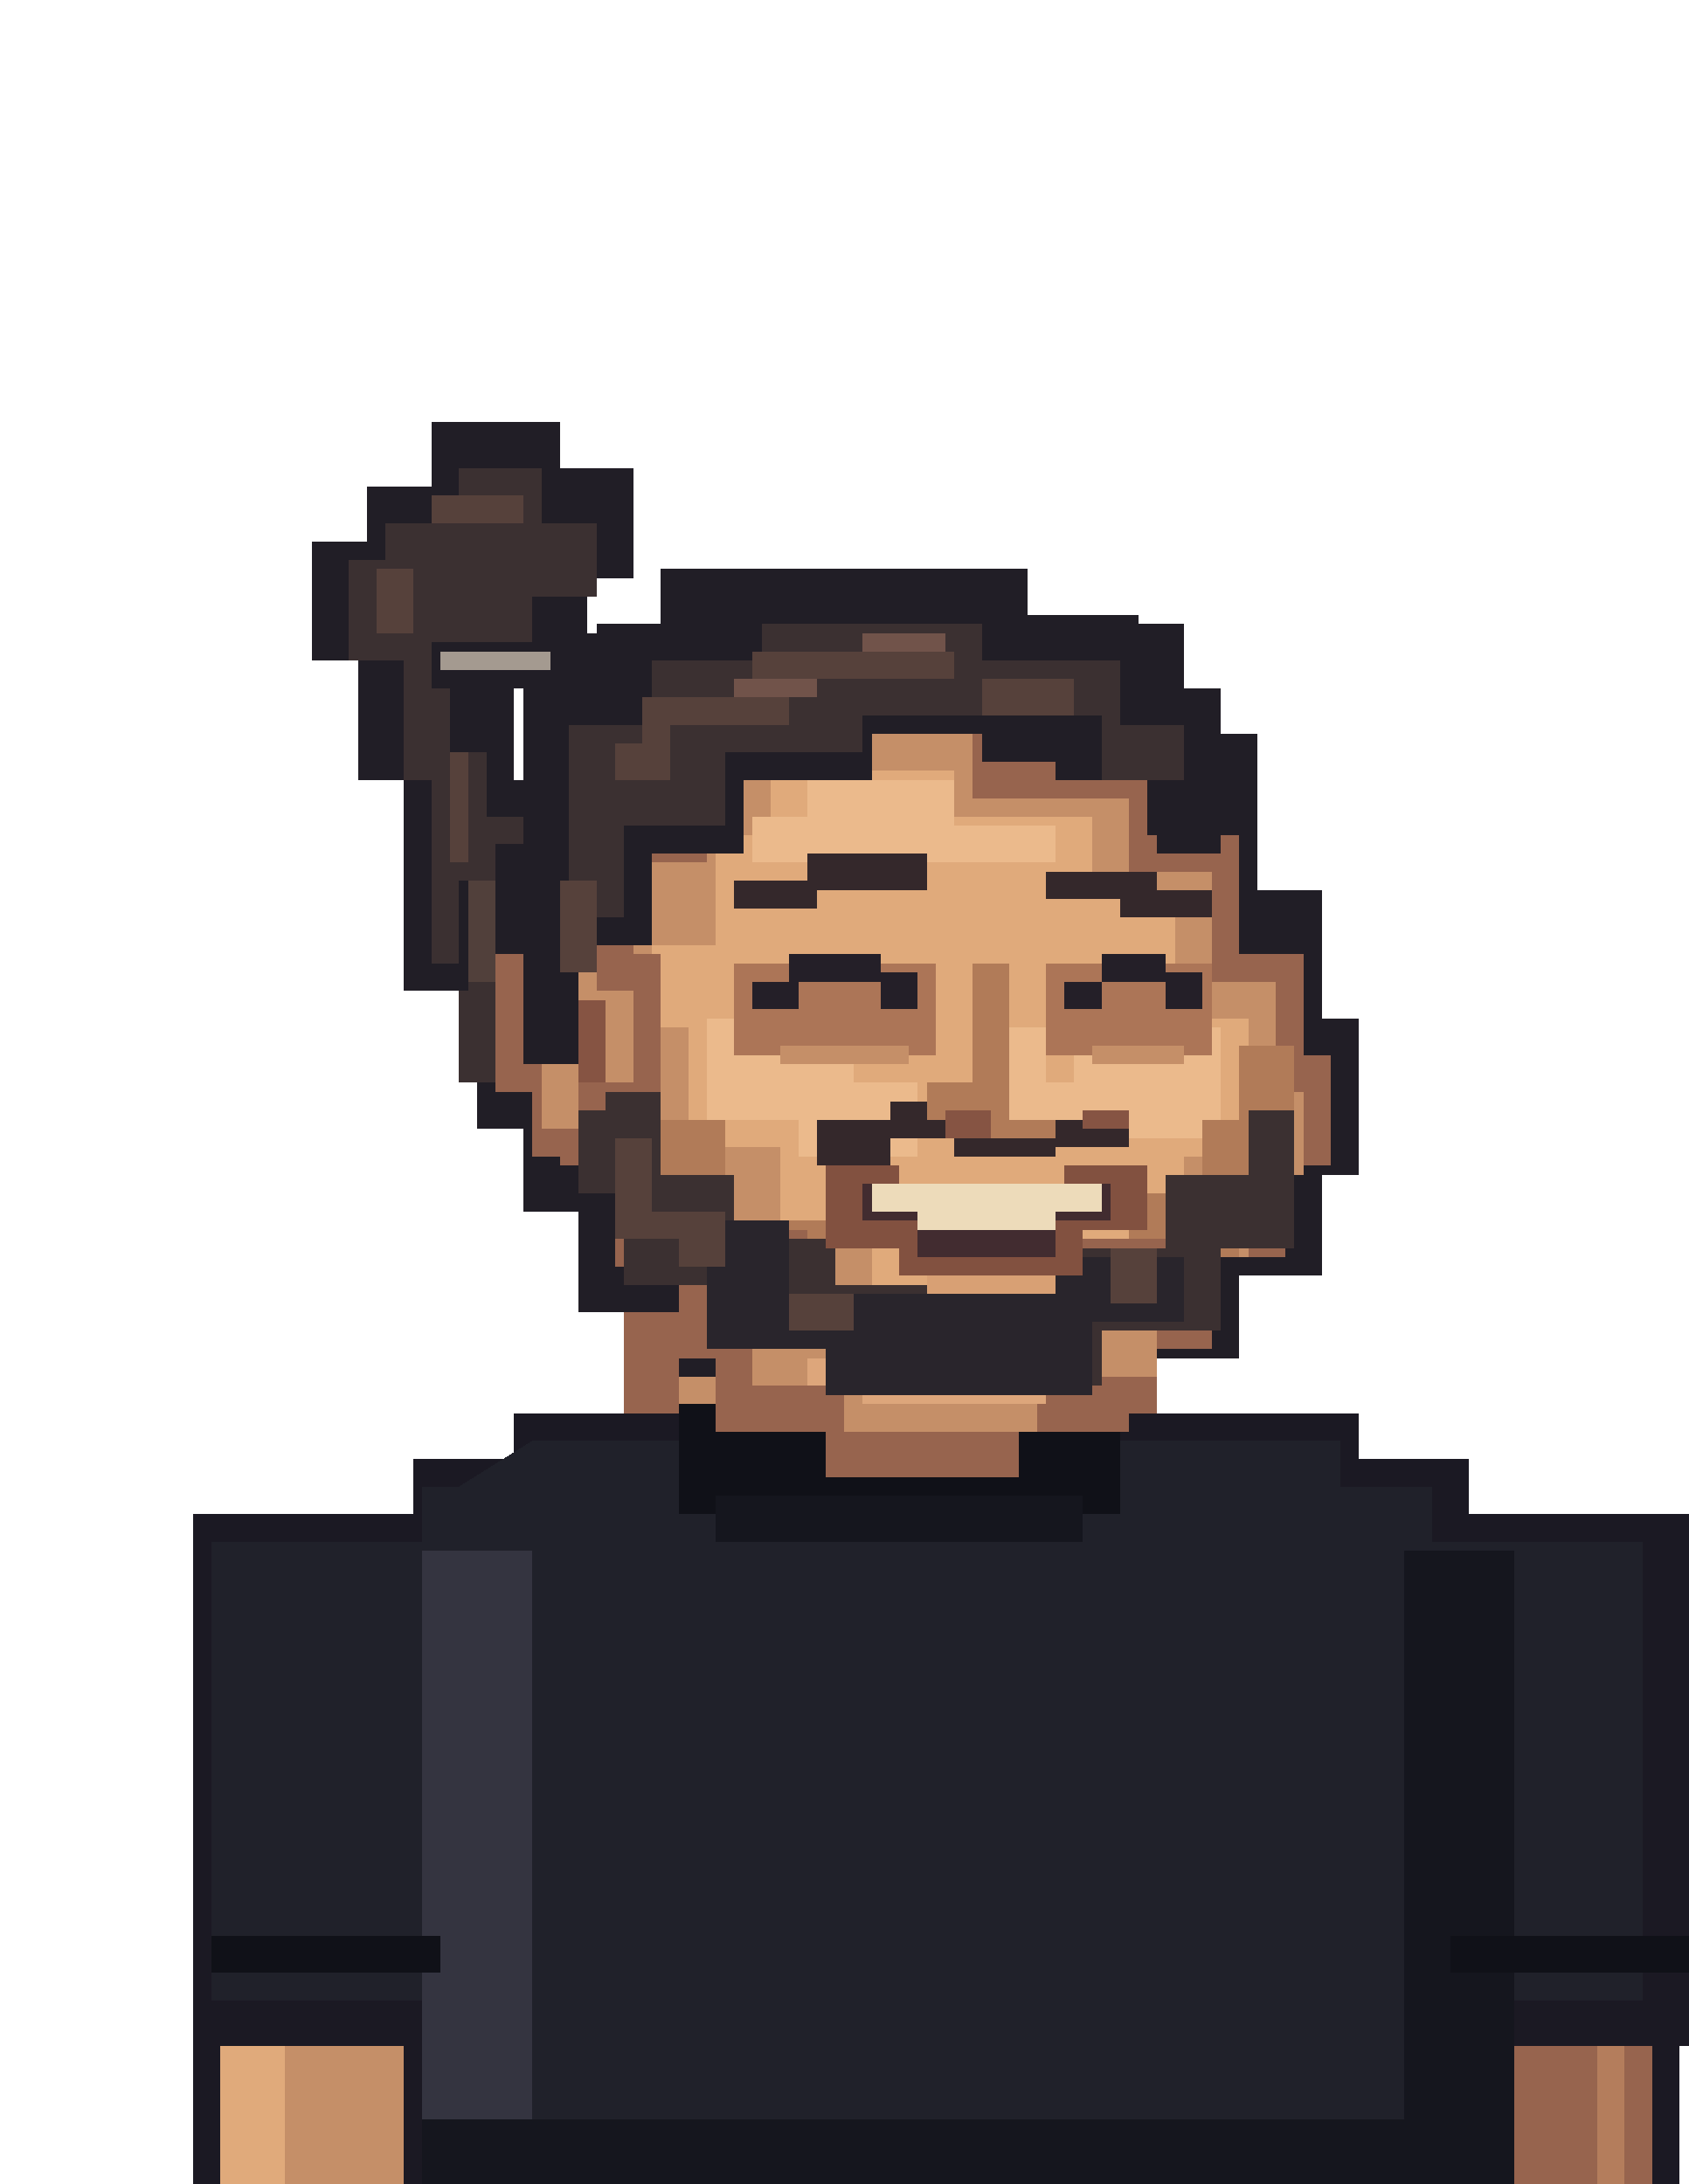
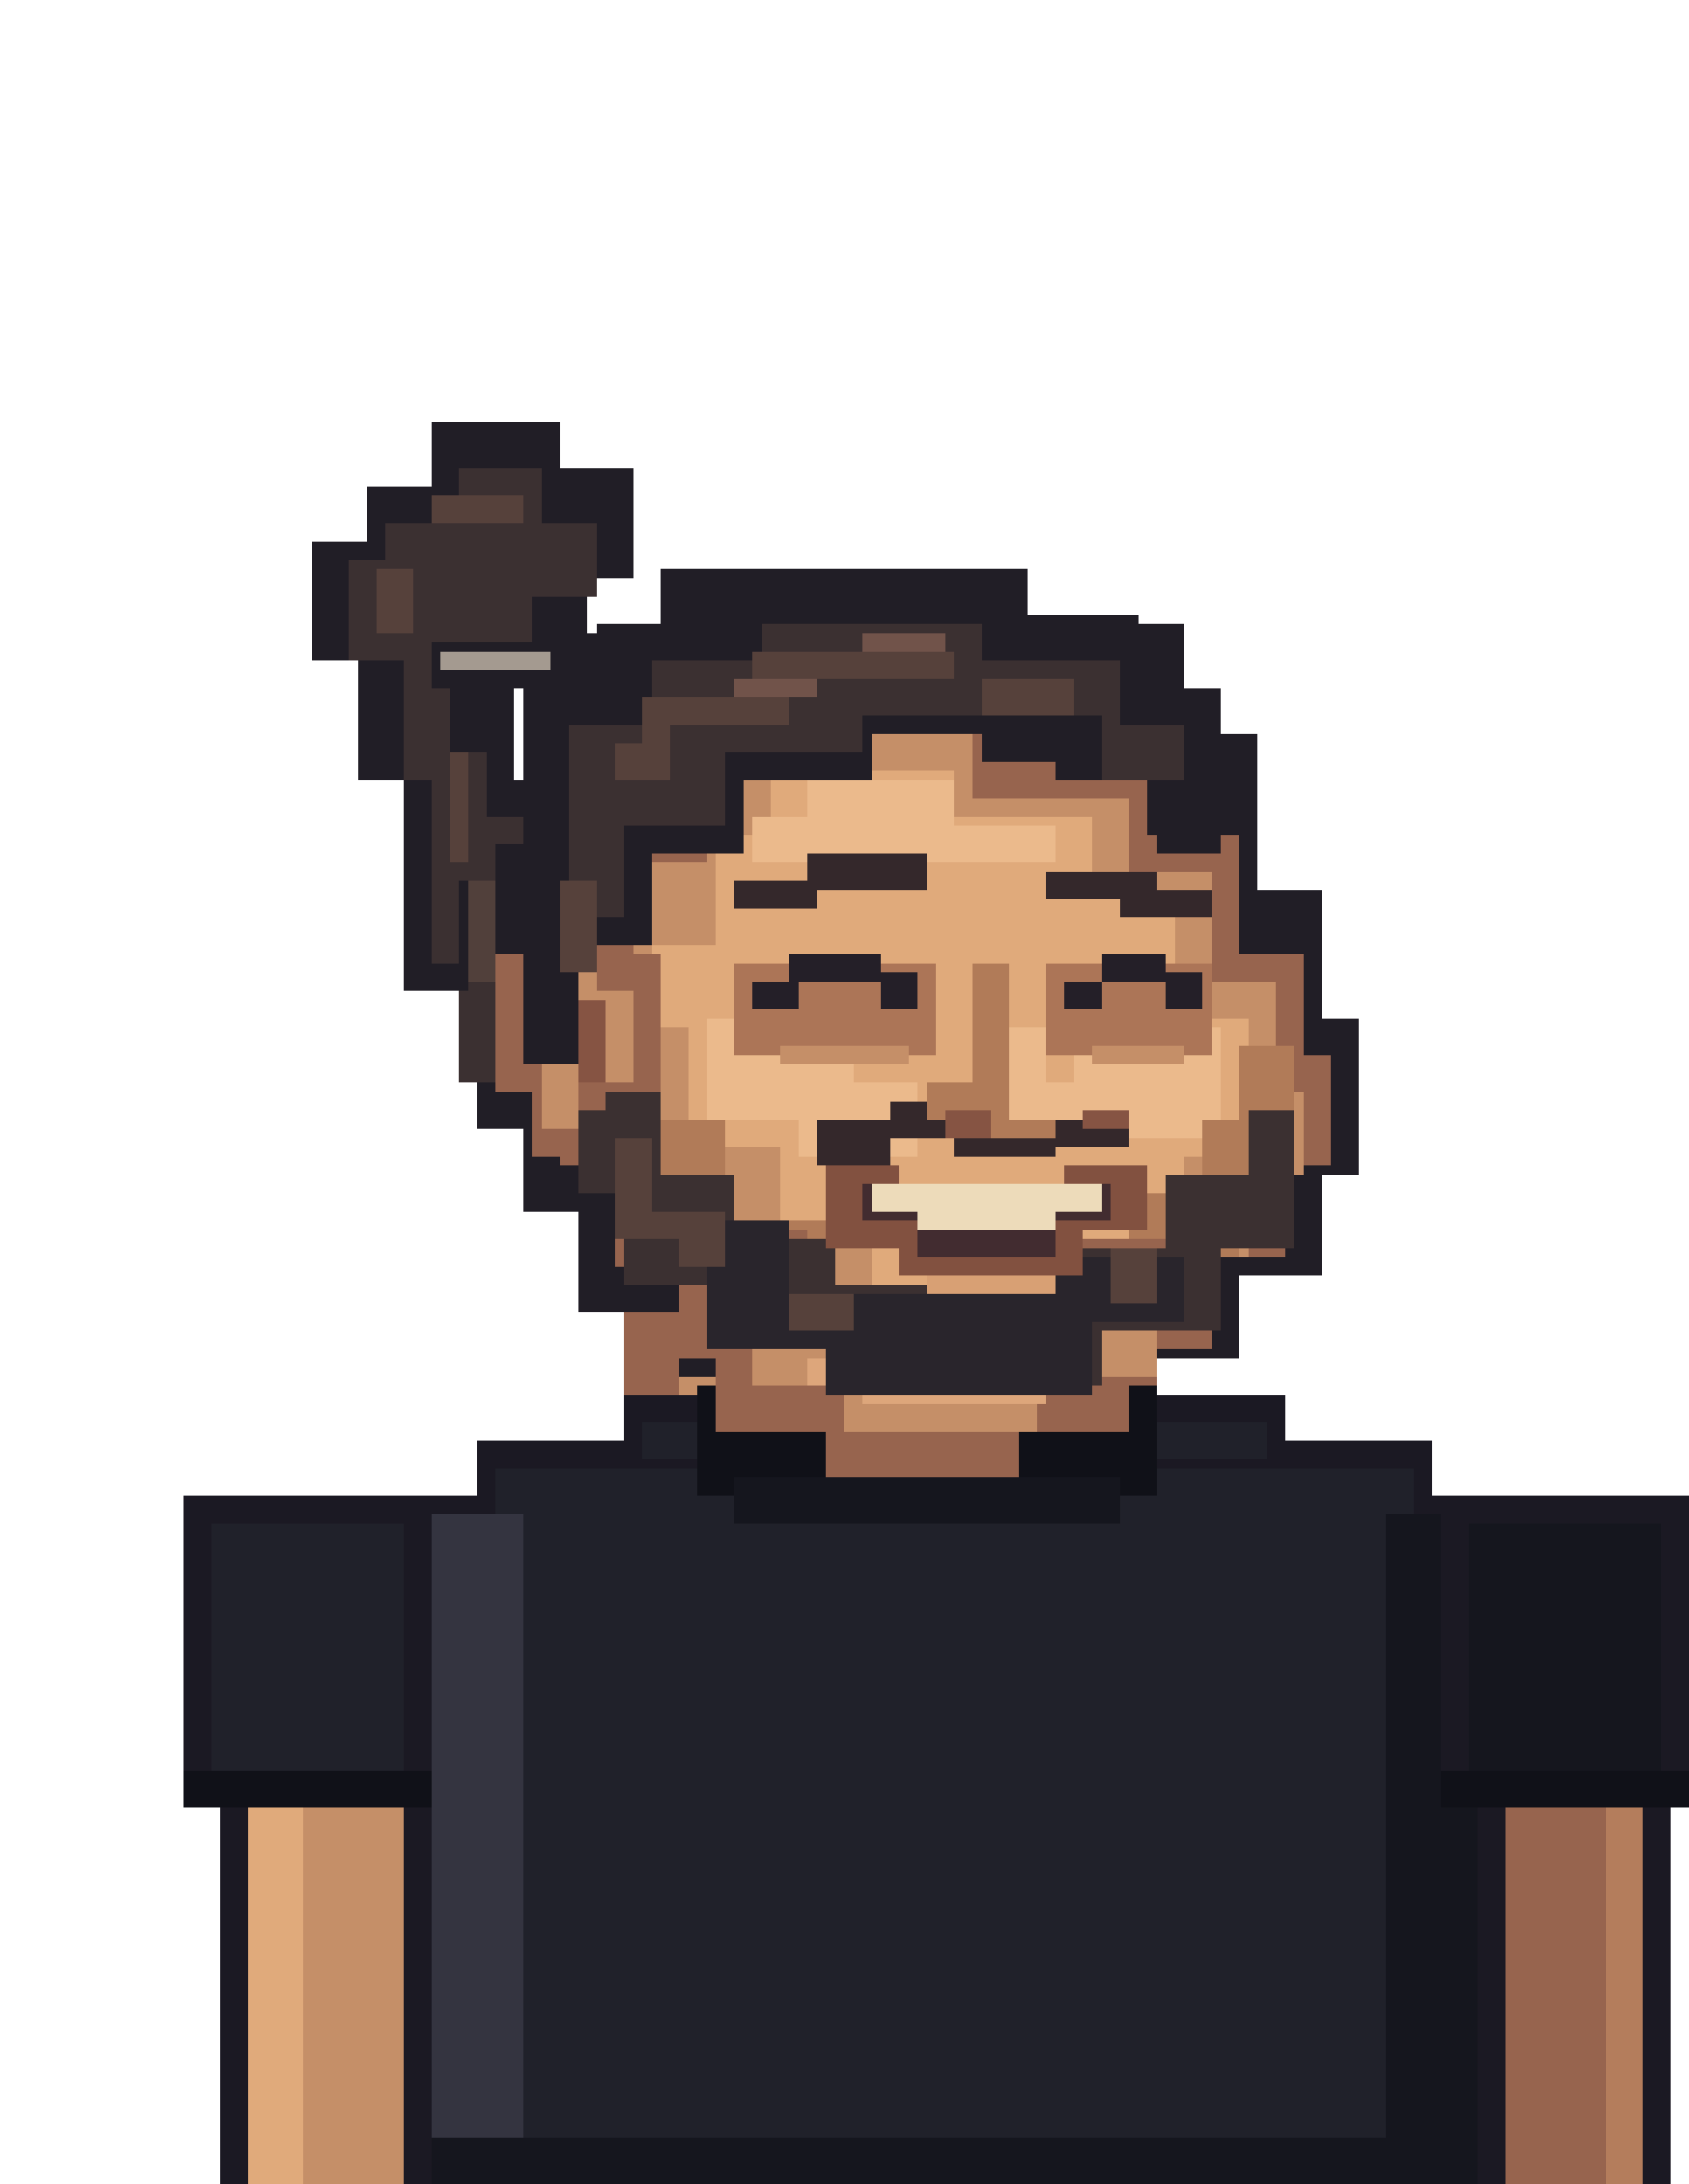
<svg xmlns="http://www.w3.org/2000/svg" width="552" height="714" viewBox="-12 -38 184 238" shape-rendering="crispEdges" data-expression="happy">
  <g id="neck" transform="translate(0 -20)">
    <path fill="#97644e" d="M56 118h58v24h7v16H49v-16h7z" />
    <path fill="#c58f68" d="M62 126h45v17h7v8H56v-8h6z" />
    <path fill="#dda67b" d="M66 134h35v10h7v3H66z" />
  </g>
  <g id="casual-body">
-     <path fill="#1b1923" d="M9 127h26v77H9zM145 127h26v77h-26z" />
-     <path fill="#c58f68" d="M12 129h20v75H12z" />
-     <path fill="#e0aa7b" d="M12 129h7v75h-7z" />
-     <path fill="#97644e" d="M148 129h20v75h-20z" />
-     <path fill="#b47d5c" d="M162 129h3v75h-3z" />
-     <path fill="#1b1923" d="M44 116h92v5h12v6h24v58h-26v23H33v-23H9v-58h24v-6h11z" />
-     <path fill="#20212a" d="M46 119h88v5h10v6h23v50h-26v21H34v-21H11v-50h23v-6h4z" />
-     <path fill="#343440" d="M34 131h12v62H34z" />
-     <path fill="#15161e" d="M141 131h12v62h-12z" />
-     <path fill="#15161e" d="M34 193h119v9H34z" />
-     <path fill="#101118" d="M11 173h25v4H11zM146 173h26v4h-26z" />
-     <path fill="#101118" d="M62 115h48v12H62z" />
-     <path fill="#15161e" d="M66 125h40v5H66z" />
+     <path fill="#1b1923" d="M12 150h24v54H12zM146 150h24v54h-24z" />
+     <path fill="#c58f68" d="M15 154h18v50H15z" />
+     <path fill="#e0aa7b" d="M15 154h6v50h-6z" />
+     <path fill="#97644e" d="M149 154h18v50h-18z" />
+     <path fill="#b47d5c" d="M163 154h4v50h-4z" />
+     <path fill="#1b1923" d="M56 114h72v5h-72zM40 119h104v6H40zM32 125h120v79H32z" />
+     <path fill="#20212a" d="M58 117h68v4H58zM42 122h100v5H42zM35 127h114v74H35z" />
+     <path fill="#343440" d="M35 127h10v74H35z" />
+     <path fill="#15161e" d="M139 127h10v74h-10z" />
+     <path fill="#15161e" d="M35 195h114v6H35z" />
+     <path fill="#1b1923" d="M8 125h27v33H8zM145 125h27v33h-27z" />
+     <path fill="#20212a" d="M11 128h21v27H11z" />
+     <path fill="#15161e" d="M148 128h21v27h-21z" />
+     <path fill="#101118" d="M8 155h27v4H8zM145 155h27v4h-27z" />
+     <path fill="#101118" d="M64 113h50v12H64z" />
+     <path fill="#15161e" d="M68 123h42v5H68z" />
  </g>
  <g id="hair-back" transform="translate(0 -38)">
    <path fill="#211e26" d="M45 69h15v-7h40v6h17v12h8v27h-7v16h-9v7H51v-7H40v-17h-5V85h10z" />
    <path fill="#3b3031" d="M39 89h7v15h-4v14h-4v-14h-3V96h4zM111 82h7v23h-5v15h-6v-9h4z" />
    <path fill="#51403b" d="M39 96h3v11h-3z" />
  </g>
  <g id="ponytail" transform="translate(0 -38)">
    <path fill="#211e26" d="M28 53h7v-7h14v5h8v12h-5v10h-8v16h-5v19h-7V85h-5V72h-5V59h6z" />
    <path fill="#3b3031" d="M30 57h8v-6h9v6h6v8h-7v8h-9v12h-5V72h-6V61h4zM35 82h6v14h-3v9h-3z" />
    <path fill="#56413b" d="M35 54h10v3H35zM29 62h4v7h-4zM37 82h2v12h-2z" />
    <path fill="#211e26" d="M35 70h14v5H35z" />
    <path fill="#a49a90" d="M36 71h12v2H36z" />
  </g>
  <g id="head" transform="translate(0 -38)">
    <path fill="#211e26" d="M57 73h40v4h17v8h11v12h7v14h4v17h-4v11h-9v9h-14v6H76v-4H62v-7H51v-11h-6v-14h-3V99h6V85h9z" />
    <path fill="#97644e" d="M60 78h35v5h18v8h10v13h7v11h3v12h-5v10h-9v8h-13v5H78v-5H65v-7H55v-11h-6v-13h-3v-13h6V89h8z" />
    <path fill="#c58f68" d="M65 80h29v7h17v8h9v12h7v12h3v9h-6v9h-12v8H80v-5H68v-9H58v-12h-6v-15h5V94h8z" />
    <path fill="#e0aa7b" d="M72 84h20v5h15v8h9v14h8v15h-7v9h-13v5H83v-5H73v-10H63v-13h-4v-9h7V91h6z" />
    <path fill="#ebba8c" d="M76 85h16v5h11v4H70v-5h6zM65 111h16v7h7v8H75v-4H65zM105 112h16v12h-16z" />
    <path fill="#b17b58" d="M52 109h7v13h8v11h12v8H68v-6H58v-10h-6zM123 114h6v14h-6v9h-12v7h-11v-5h11v-9h8v-8h4z" />
  </g>
  <g id="double-chin" transform="translate(0 -38)">
    <path fill="#97644e" d="M62 134h14v8h28v-7h16v12h-9v9H99v5H78v-5H66v-8h-4z" />
    <path fill="#c58f68" d="M67 139h9v8h28v-6h10v9h-13v6H80v-5H70v-6h-3z" />
    <path fill="#dda67b" d="M76 148h26v5H82v-2h-6z" />
    <path fill="#ad7658" d="M72 143h7v3h23v-3h6v6H79v-2h-7z" />
  </g>
  <g id="ears" transform="translate(0 -38)">
    <path fill="#97644e" d="M46 99h9v5h5v16h-5v6h-9v-7h-4v-15h4z" />
    <path fill="#c58f68" d="M47 103h6v5h4v10h-6v5h-4z" />
    <path fill="#e0aa7b" d="M47 104h3v7h-3z" />
    <path fill="#865443" d="M51 109h3v9h-3z" />
  </g>
  <g id="hair-front" transform="translate(0 -38)">
    <path fill="#211e26" d="M45 90V76h8v-8h14v-5h30v4h15v8h9v18h-7v-8h-11v-5H83v5H69v8H59v10h-8v13h-6v-14h-3V92h3z" />
    <path fill="#3b3031" d="M50 79h9v-7h12v-4h24v4h15v7h7v6h-9v-7H82v4H67v8H56v10h-6z" />
    <path fill="#56413b" d="M58 76h12v-5h22v3H74v5H61v6h-6v-4h3zM95 74h10v4H95zM49 96h4v10h-4z" />
    <path fill="#71534a" d="M68 74h9v2h-9zM82 69h9v2h-9z" />
  </g>
  <g id="facial-hair" transform="translate(0 -38)">
    <path fill="#3b3031" d="M54 119h6v9h8v7h11v5h24v-4h12v-8h9v-7h5v15h-8v9h-13v6H78v-4H65v-7H56v-10h-5v-9h3z" />
    <path fill="#29252c" d="M65 133h9v8h29v-4h14v7h-10v8H78v-5H65z" />
    <path fill="#56413b" d="M55 124h4v8h8v6h-5v-3h-7zM74 141h7v4h-7zM109 136h5v6h-5z" />
    <path fill="#34282b" d="M77 122h8v-2h9v2h8v-1h9v4h-8v1H92v-2h-7v3h-8z" />
  </g>
  <g id="expression-brows" transform="translate(0 -38)">
    <path fill="#34282b" d="M68 96h8v-3h13v4H77v2h-9zM102 95h12v2h6v3h-10v-2h-8z" />
  </g>
  <g id="expression-eyes" transform="translate(0 -38)">
    <path fill="#ac7557" d="M68 105h22v10H68zM102 105h18v10h-18z" />
    <path fill="#241f28" d="M70 107h4v-3h10v2h4v4h-4v-3h-9v3h-5zM104 107h4v-3h7v2h4v4h-4v-3h-7v3h-4z" />
    <path fill="#c58f68" d="M73 114h14v2H73zM107 114h10v2h-10z" />
  </g>
  <g id="nose" transform="translate(0 -38)">
    <path fill="#b17b58" d="M94 105h4v13h5v6h-9v-2h-5v-4h5z" />
    <path fill="#ebba8c" d="M98 112h4v6h7v4H98z" />
    <path fill="#865443" d="M91 121h5v3h-5zM106 121h5v2h-5z" />
  </g>
  <g id="expression-mouth" transform="translate(0 -38)">
    <path fill="#825140" d="M78 127h8v2h18v-2h9v7h-7v5H86v-3h-8z" />
    <path fill="#422c30" d="M82 129h27v4h-6v4H88v-4h-6z" />
    <path fill="#eddbba" d="M83 129h25v3h-5v2H88v-2h-5z" />
    <path fill="#d8a074" d="M89 139h14v2H89z" />
  </g>
</svg>
